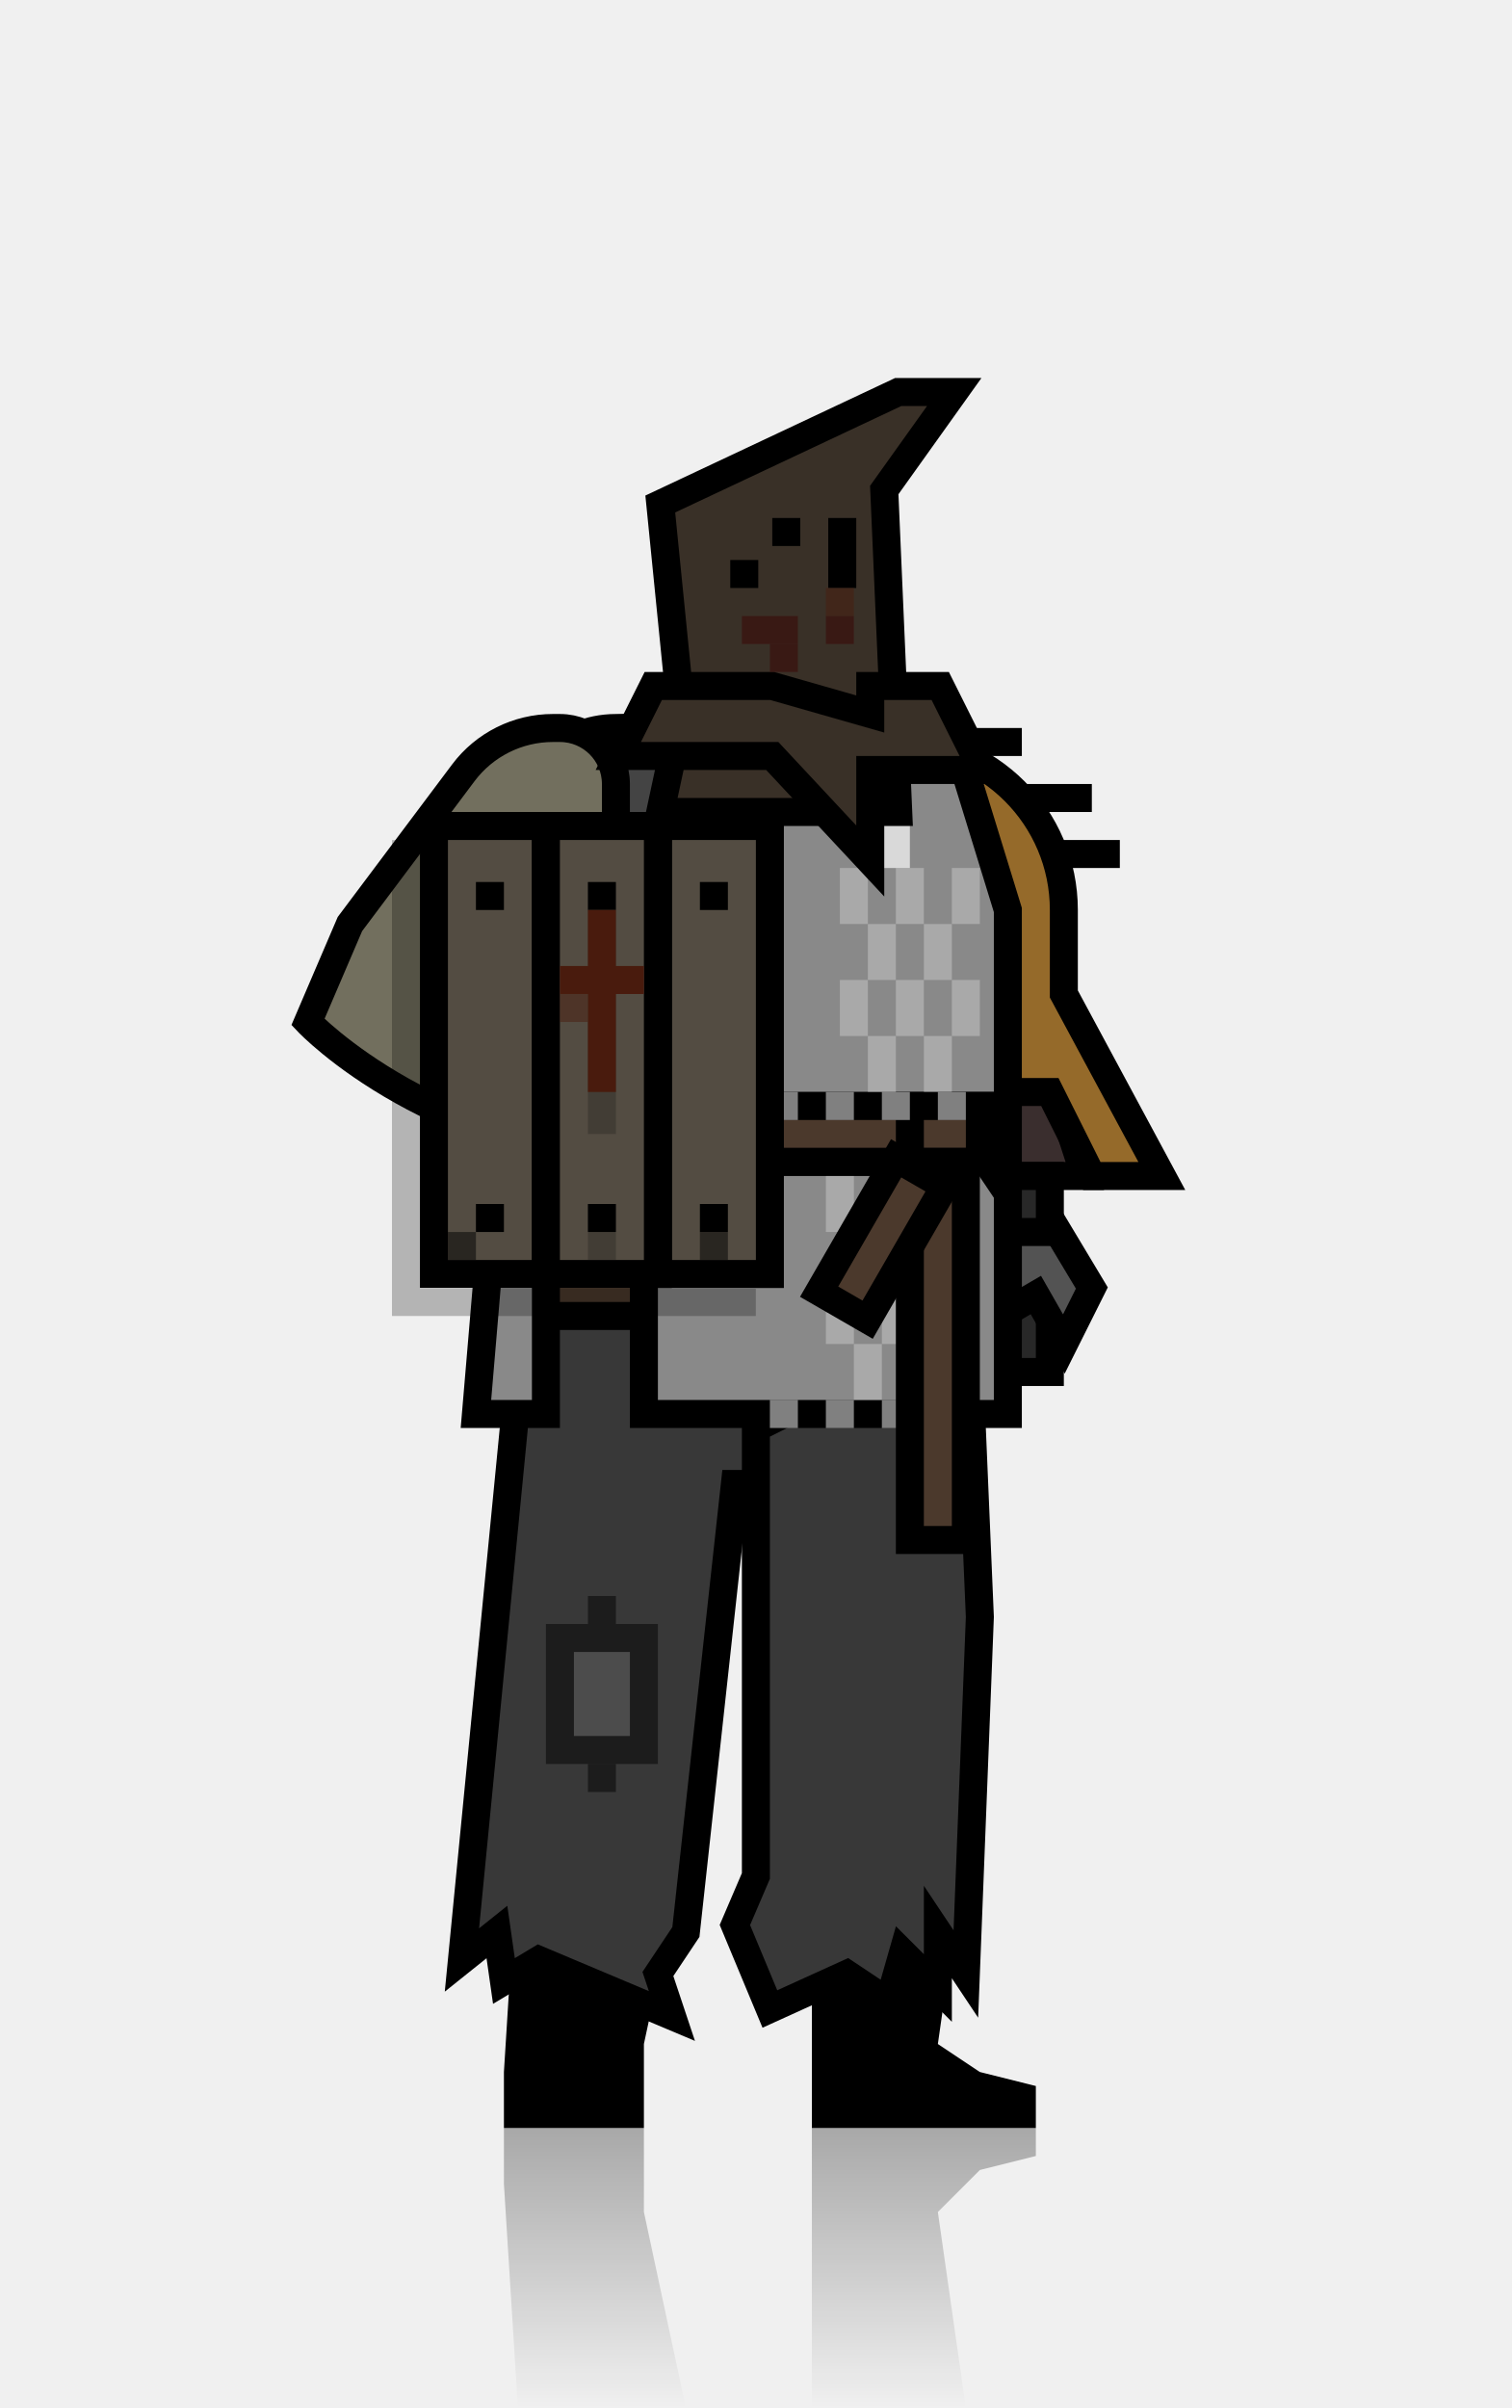
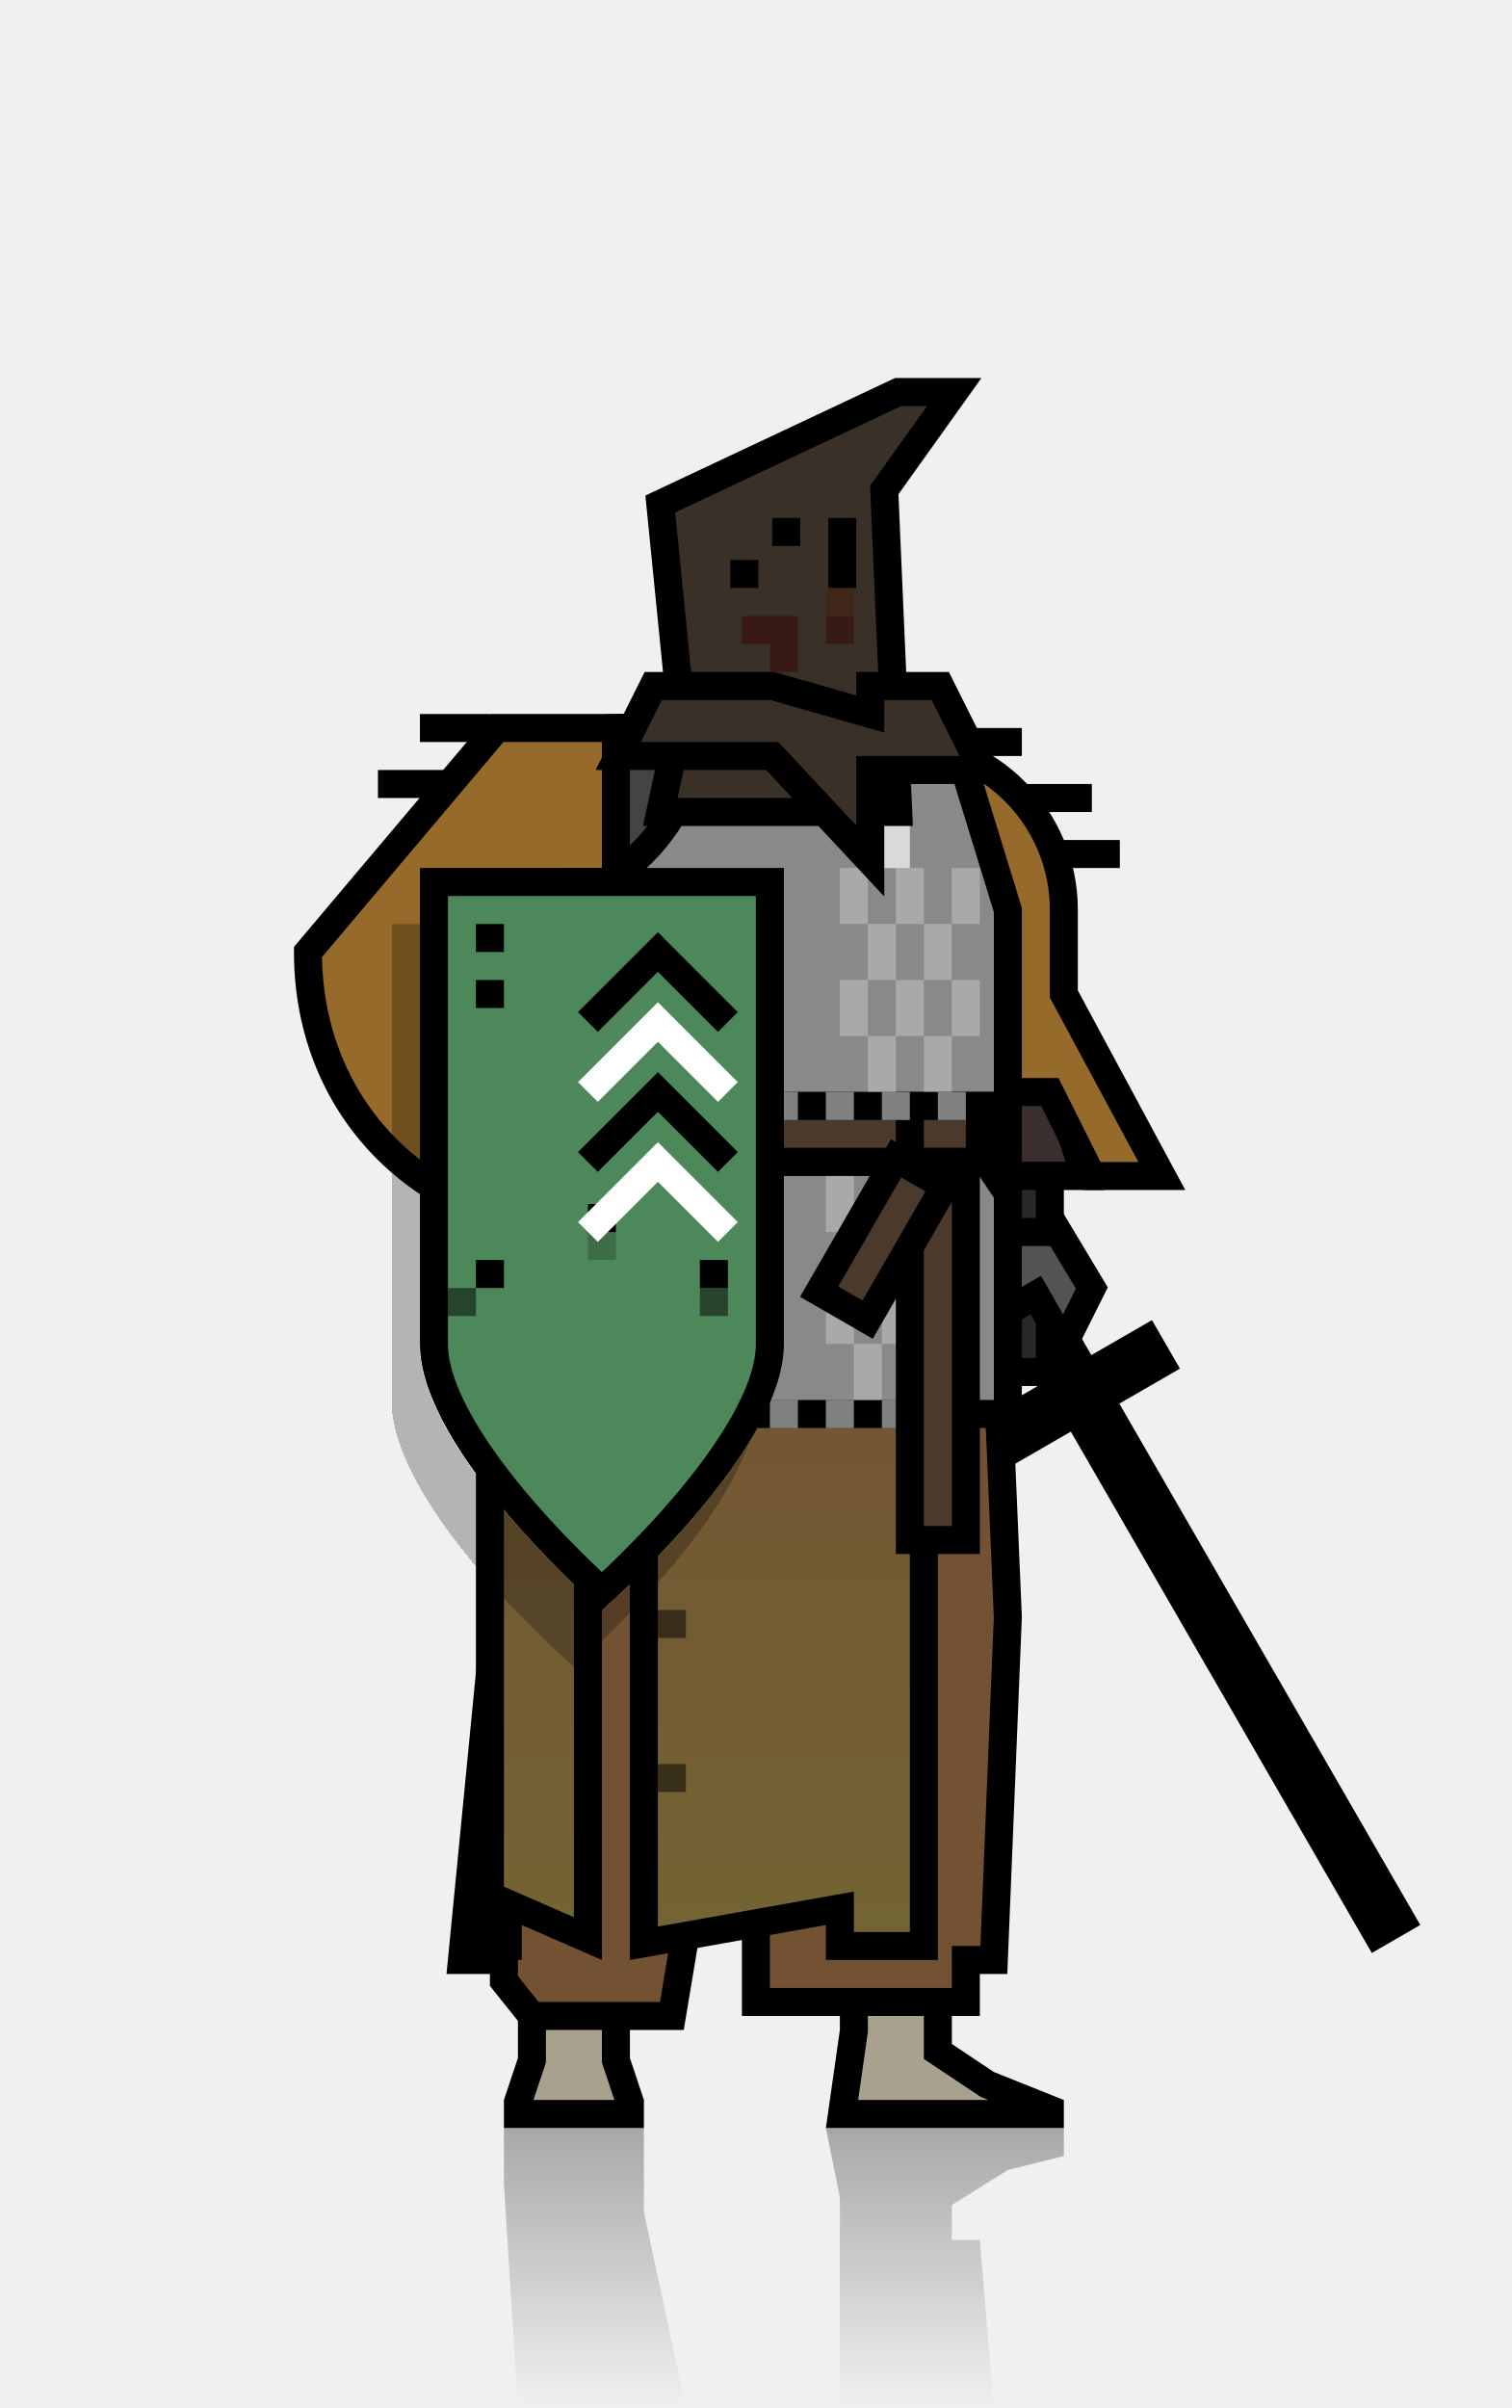
<svg xmlns="http://www.w3.org/2000/svg" width="108" height="172" viewBox="0 0 108 172" fill="none">
  <g clip-path="url(#clip0_376_25147)">
+     <rect x="70" y="91" width="4" height="56" transform="rotate(-30 70 91)" fill="black" />
+     <rect x="82.294" y="94.295" width="4" height="14" transform="rotate(60 82.2939 94.2949)" fill="black" />
    <path d="M71 64H59V84H77.5L71 64Z" fill="#3A2E2E" stroke="black" stroke-width="2" />
    <path d="M76 65C76 58.373 70.627 53 64 53H59V84L64.5 78L67 78L67 84H72V78L75 78L78 84H83L76 71V65Z" fill="#956A2A" stroke="black" stroke-width="2" />
    <rect width="2" height="5" transform="matrix(4.37114e-08 1 1 -4.37114e-08 73 56)" fill="black" />
    <rect width="2" height="5" transform="matrix(4.37114e-08 1 1 -4.37114e-08 75 60)" fill="black" />
    <rect width="2" height="8" transform="matrix(4.37114e-08 1 1 -4.37114e-08 65 52)" fill="black" />
    <path d="M68 88L75 88V98H68L68 88Z" fill="#282828" stroke="black" stroke-width="2" />
    <path d="M68 89L70 87H75L78 92L76 95.999L74 92.5L68 95.999L68 89Z" fill="#282828" />
    <path d="M68 89L70 87H75L78 92L76 95.999L74 92.5L68 95.999L68 89Z" fill="white" fill-opacity="0.2" />
    <path d="M68 89L70 87H75L78 92L76 95.999L74 92.5L68 95.999L68 89Z" stroke="black" stroke-width="2" />
    <path d="M70 84L75 84V88H70L70 84Z" fill="#282828" stroke="black" stroke-width="2" />
-     <path d="M73 149.781L73 151L59 151L59 147.039L59 133L67.847 133L66.01 145.859L65.921 146.482L66.445 146.832L69.445 148.832L69.589 148.928L69.757 148.97L73 149.781Z" fill="black" stroke="black" stroke-width="2" />
-     <path d="M45 146L45 145.894L45.022 145.79L47.763 133L37.94 133L37 148.031L37 151L45 151L45 146Z" fill="black" stroke="black" stroke-width="2" />
-     <path d="M58 92H39L37 99L33 140L35.5 138L36 141.5L38.5 140L48 144L47 141L49 138L52.5 106H58V92Z" fill="#383838" stroke="black" stroke-width="2" />
-     <path d="M57 100.5L54 102V134L52.5 137.5L55 143.5L60.5 141L63.5 143L64.5 139.5L67 142V138L69 141L70 115.5L69 92H57V100.5Z" fill="#383838" stroke="black" stroke-width="2" />
-     <rect opacity="0.5" x="-1" y="1" width="6" height="8" transform="matrix(-1 0 0 1 45 116)" fill="white" fill-opacity="0.2" stroke="black" stroke-width="2" />
-     <rect opacity="0.5" width="2" height="2" transform="matrix(-1 0 0 1 44 114)" fill="black" />
-     <rect opacity="0.5" width="2" height="2" transform="matrix(-1 0 0 1 44 126)" fill="black" />
-     <path opacity="0.3" d="M58 152L74 152L74 154L70 155L67 158L69 172L58 172L58 156.961L58 152Z" fill="url(#paint0_linear_376_25147)" />
+     <path d="M75 150.677L75 151L60.153 151L60.99 145.141L61 145.071L61 145L61 138.5L61 138.424L60.988 138.348L60.166 133L67 133L67 146L67 146.535L67.445 146.832L70.445 148.832L70.532 148.89L70.629 148.928L75 150.677Z" fill="#A8A18E" stroke="black" stroke-width="2" />
+     <path d="M47.613 133L38 133L38 147L38 147.162L37.949 147.316L37 150.162L37 151L45 151L45 150.162L44.051 147.316L44 147.162L44 147L44 144L44 143.838L44.051 143.684L47.613 133Z" fill="#A8A18E" stroke="black" stroke-width="2" />
+     <path d="M58 92H39L37 99L33 140H36V141.5L38 144H48L49 138L52.5 106H58V92Z" fill="#735133" stroke="black" stroke-width="2" />
+     <path d="M59 100.5L56 102L54 134.5V143H69V140H71L72 115.5L71 92H59V100.5Z" fill="#735133" stroke="black" stroke-width="2" />
+     <path opacity="0.3" d="M59 152L76 152L76 154L72 155L68 157.5L68 160L70 160L71 172L60 172L60 156.961L59 152Z" fill="url(#paint0_linear_376_25147)" />
    <path opacity="0.3" d="M46 152L36 152L36 156L37 172L49 172L46 158L46 152Z" fill="url(#paint1_linear_376_25147)" />
+     <path d="M60 137.5V139H66V89H46V138.806L58.824 136.516L60 136.306V137.5Z" fill="url(#paint2_linear_376_25147)" stroke="black" stroke-width="2" />
+     <path d="M42 101V138.472L37.673 136.584L36.273 135.972V137.5V139H35V97.702L38.664 89H46V96.12L42.253 100.336L42 100.62V101Z" fill="url(#paint3_linear_376_25147)" stroke="black" stroke-width="2" />
+     <rect opacity="0.5" width="2" height="2" transform="matrix(-1 0 0 1 49 115)" fill="black" />
+     <rect opacity="0.5" width="2" height="2" transform="matrix(-1 0 0 1 49 126)" fill="black" />
    <path d="M68 52H45C40.582 52 37 55.582 37 60V77L39 79H72V65L68 52Z" fill="#898989" stroke="black" stroke-width="2" />
    <path d="M70 83H39V79H70V83Z" fill="#4B392C" stroke="black" stroke-width="2" />
    <path d="M70 83H65V79H70V83Z" fill="#4B392C" stroke="black" stroke-width="2" />
    <path d="M70 83H39L37 83.688L35 94H72V84.375L70 83Z" fill="#4B392C" stroke="black" stroke-width="2" />
    <path d="M70.487 83H46V88V101H72V85.25L70.487 83Z" fill="#898989" stroke="black" stroke-width="2" />
    <path d="M37 83H41L39 88V101H34L35.25 86.25L37 83Z" fill="#898989" stroke="black" stroke-width="2" />
    <path d="M48.934 56.358C49.51 54.968 49.857 53.496 49.964 52H44C40.134 52 37 55.134 37 59V64.964C38.496 64.857 39.968 64.51 41.358 63.934C43.056 63.231 44.599 62.2 45.9 60.9C47.2 59.599 48.231 58.056 48.934 56.358Z" fill="black" fill-opacity="0.5" stroke="black" stroke-width="2" />
    <rect width="2" height="4" transform="matrix(-1 0 0 1 65 58)" fill="#D9D9D9" />
    <g opacity="0.4">
      <rect width="2" height="4" transform="matrix(-1 0 0 1 68 74)" fill="#D9D9D9" />
      <rect width="2" height="4" transform="matrix(-1 0 0 1 66 70)" fill="#D9D9D9" />
      <rect width="2" height="4" transform="matrix(-1 0 0 1 68 66)" fill="#D9D9D9" />
      <rect width="2" height="4" transform="matrix(-1 0 0 1 64 66)" fill="#D9D9D9" />
      <rect width="2" height="4" transform="matrix(-1 0 0 1 66 62)" fill="#D9D9D9" />
      <rect width="2" height="4" transform="matrix(-1 0 0 1 70 62)" fill="#D9D9D9" />
      <rect width="2" height="4" transform="matrix(-1 0 0 1 62 62)" fill="#D9D9D9" />
      <rect width="2" height="4" transform="matrix(-1 0 0 1 64 74)" fill="#D9D9D9" />
      <rect width="2" height="4" transform="matrix(-1 0 0 1 62 70)" fill="#D9D9D9" />
      <rect width="2" height="4" transform="matrix(-1 0 0 1 70 70)" fill="#D9D9D9" />
    </g>
    <g opacity="0.4">
      <rect width="2" height="4" transform="matrix(-1 0 0 1 67 96)" fill="#D9D9D9" />
      <rect width="2" height="4" transform="matrix(-1 0 0 1 65 92)" fill="#D9D9D9" />
      <rect width="2" height="4" transform="matrix(-1 0 0 1 67 88)" fill="#D9D9D9" />
      <rect width="2" height="4" transform="matrix(-1 0 0 1 63 88)" fill="#D9D9D9" />
      <rect width="2" height="4" transform="matrix(-1 0 0 1 65 84)" fill="#D9D9D9" />
      <rect width="2" height="4" transform="matrix(-1 0 0 1 69 84)" fill="#D9D9D9" />
      <rect width="2" height="4" transform="matrix(-1 0 0 1 61 84)" fill="#D9D9D9" />
      <rect width="2" height="4" transform="matrix(-1 0 0 1 63 96)" fill="#D9D9D9" />
      <rect width="2" height="4" transform="matrix(-1 0 0 1 61 92)" fill="#D9D9D9" />
      <rect width="2" height="4" transform="matrix(-1 0 0 1 69 92)" fill="#D9D9D9" />
    </g>
    <rect opacity="0.5" width="2" height="2" transform="matrix(-1 0 0 1 69 100)" fill="white" />
    <rect opacity="0.5" width="2" height="2" transform="matrix(-1 0 0 1 65 100)" fill="white" />
    <rect opacity="0.5" width="2" height="2" transform="matrix(-1 0 0 1 61 100)" fill="white" />
    <rect opacity="0.5" width="2" height="2" transform="matrix(-1 0 0 1 57 100)" fill="white" />
    <rect opacity="0.5" width="2" height="2" transform="matrix(-1 0 0 1 69 78)" fill="white" />
    <rect opacity="0.5" width="2" height="2" transform="matrix(-1 0 0 1 65 78)" fill="white" />
    <rect opacity="0.5" width="2" height="2" transform="matrix(-1 0 0 1 61 78)" fill="white" />
    <rect opacity="0.5" width="2" height="2" transform="matrix(-1 0 0 1 57 78)" fill="white" />
    <path d="M69 110H65V83H69V110Z" fill="#4B392C" stroke="black" stroke-width="2" />
    <path d="M61.982 94.263L58.518 92.263L64.018 82.736L67.482 84.736L61.982 94.263Z" fill="#4B392C" stroke="black" stroke-width="2" />
-     <path d="M39.5 52C36.982 52 34.611 53.186 33.1 55.2L25 66L22 73C22 73 31.218 82.758 48 83L48 70L41 70V63H44V56C44 53.791 42.209 52 40 52H39.5Z" fill="#726F5E" />
-     <path d="M41 70L48 70L48 83C31.218 82.758 22 73 22 73L25 66L33.1 55.2C34.611 53.186 36.982 52 39.5 52H40C42.209 52 44 53.791 44 56V63H41V70ZM41 70H34" stroke="black" stroke-width="2" />
+     <path d="M35.5 52L22 68C22 79.376 30.528 87.828 42.5 88L48 70L41 70V63H44V52H35.5Z" fill="#956A2A" />
+     <path d="M41 70L48 70L42.5 88C30.528 87.828 22 79.376 22 68L35.5 52H44V63H41V70ZM41 70H34" stroke="black" stroke-width="2" />
+     <path d="M37 75.001L37 69L32.029 69L34.654 75.001L37 75.001Z" fill="#534C42" stroke="black" stroke-width="2" />
+     <rect width="2" height="2" transform="matrix(-1 0 0 1 52 68)" fill="black" />
+     <rect width="5" height="2" transform="matrix(-1 0 0 1 35 51)" fill="black" />
+     <rect width="5" height="2" transform="matrix(-1 0 0 1 32 55)" fill="black" />
    <g filter="url(#filter0_d_376_25147)">
-       <rect x="-1" y="1" width="8" height="32" transform="matrix(-1 0 0 1 54 58)" fill="#534C42" stroke="black" stroke-width="2" />
-       <rect x="-1" y="1" width="8" height="32" transform="matrix(-1 0 0 1 38 58)" fill="#534C42" stroke="black" stroke-width="2" />
-       <rect x="-1" y="1" width="8" height="32" transform="matrix(-1 0 0 1 46 58)" fill="#534C42" stroke="black" stroke-width="2" />
-       <rect width="2" height="2" transform="matrix(-1 0 0 1 52 63)" fill="black" />
-       <rect width="2" height="2" transform="matrix(-1 0 0 1 52 86)" fill="black" />
-       <rect opacity="0.5" width="2" height="2" transform="matrix(-1 0 0 1 52 88)" fill="black" />
+       <path d="M55 63H31V63.028V63.059V63.089V63.12V63.152V63.184V63.216V63.249V63.282V63.316V63.35V63.384V63.419V63.454V63.489V63.525V63.561V63.598V63.635V63.673V63.71V63.749V63.787V63.826V63.865V63.905V63.945V63.986V64.027V64.068V64.109V64.151V64.194V64.236V64.279V64.323V64.366V64.41V64.455V64.5V64.545V64.59V64.636V64.683V64.729V64.776V64.823V64.871V64.919V64.967V65.016V65.065V65.114V65.163V65.213V65.264V65.314V65.365V65.417V65.468V65.52V65.572V65.625V65.678V65.731V65.785V65.838V65.893V65.947V66.002V66.057V66.112V66.168V66.224V66.281V66.337V66.394V66.451V66.509V66.567V66.625V66.683V66.742V66.801V66.86V66.92V66.98V67.04V67.1V67.161V67.222V67.283V67.345V67.407V67.469V67.531V67.594V67.657V67.72V67.783V67.847V67.911V67.975V68.04V68.105V68.17V68.235V68.301V68.367V68.433V68.499V68.566V68.632V68.7V68.767V68.835V68.902V68.97V69.039V69.107V69.176V69.245V69.314V69.384V69.454V69.524V69.594V69.664V69.735V69.806V69.877V69.948V70.02V70.091V70.163V70.236V70.308V70.381V70.454V70.527V70.6V70.673V70.747V70.821V70.895V70.969V71.044V71.119V71.194V71.269V71.344V71.419V71.495V71.571V71.647V71.723V71.8V71.876V71.953V72.03V72.107V72.185V72.262V72.34V72.418V72.496V72.574V72.653V72.731V72.81V72.889V72.968V73.047V73.126V73.206V73.286V73.366V73.446V73.526V73.606V73.687V73.767V73.848V73.929V74.01V74.092V74.173V74.254V74.336V74.418V74.5V74.582V74.664V74.747V74.829V74.912V74.995V75.078V75.16V75.244V75.327V75.41V75.494V75.578V75.661V75.745V75.829V75.913V75.997V76.082V76.166V76.251V76.335V76.42V76.505V76.59V76.675V76.76V76.846V76.931V77.016V77.102V77.188V77.273V77.359V77.445V77.531V77.617V77.703V77.79V77.876V77.962V78.049V78.135V78.222V78.309V78.395V78.482V78.569V78.656V78.743V78.831V78.918V79.005V79.092V79.18V79.267V79.355V79.442V79.53V79.618V79.705V79.793V79.881V79.969V80.057V80.145V80.233V80.321V80.409V80.497V80.585V80.673V80.761V80.85V80.938V81.026V81.115V81.203V81.291V81.38V81.468V81.557V81.645V81.734V81.822V81.911V81.999V82.088V82.177V82.265V82.354V82.442V82.531V82.62V82.708V82.797V82.885V82.974V83.063V83.151V83.24V83.329V83.417V83.506V83.594V83.683V83.771V83.86V83.948V84.037V84.125V84.214V84.302V84.391V84.479V84.567V84.656V84.744V84.832V84.921V85.009V85.097V85.185V85.273V85.361V85.449V85.537V85.625V85.713V85.801V85.888V85.976V86.064V86.151V86.239V86.326V86.414V86.501V86.589V86.676V86.763V86.85V86.937V87.024V87.111V87.198V87.285V87.372V87.458V87.545V87.632V87.718V87.804V87.891V87.977V88.063V88.149V88.235V88.32V88.406V88.492V88.578V88.663V88.748V88.834V88.919V89.004V89.089V89.174V89.258V89.343V89.428V89.512V89.596V89.68V89.765V89.849V89.933V90.016V90.1V90.183V90.267V90.35V90.433V90.516V90.599V90.682V90.764V90.847V90.929V91.012V91.094V91.176V91.257V91.339V91.421V91.502V91.583V91.665V91.746V91.826V91.907V91.987V92.068V92.148V92.228V92.308V92.388V92.467V92.547V92.626V92.705V92.784V92.863V92.941V93.02V93.098V93.176V93.254V93.332V93.409V93.487V93.564V93.641V93.717V93.794V93.871V93.947V94.023V94.099V94.174V94.25V94.325V94.4V94.475V94.55V94.624V94.699V94.773V94.847V94.92V94.994V95.067V95.14V95.213V95.286V95.358V95.43V95.502V95.574V95.646V95.717V95.788V95.859V95.93V96C31 97.683 31.715 99.659 32.901 101.745C34.076 103.813 35.656 105.891 37.258 107.755C38.857 109.615 40.459 111.24 41.663 112.402C42.202 112.921 42.66 113.347 43 113.658C43.34 113.347 43.798 112.921 44.337 112.402C45.541 111.24 47.143 109.615 48.742 107.755C50.344 105.891 51.924 103.813 53.099 101.745C54.285 99.659 55 97.683 55 96L55 74.5L55 65.625L55 63Z" fill="#4C8859" stroke="black" stroke-width="2" />
+       <rect width="2" height="2" transform="matrix(-1 0 0 1 52 90)" fill="black" />
+       <rect opacity="0.5" width="2" height="2" transform="matrix(-1 0 0 1 52 92)" fill="black" />
      <rect opacity="0.2" width="2" height="2" transform="matrix(-1 0 0 1 44 88)" fill="black" />
-       <rect opacity="0.2" width="2" height="16" transform="matrix(-1 0 0 1 44 65)" fill="black" />
-       <rect opacity="0.5" width="2" height="2" transform="matrix(-1 0 0 1 34 88)" fill="black" />
+       <rect opacity="0.5" width="2" height="2" transform="matrix(-1 0 0 1 34 92)" fill="black" />
      <rect width="2" height="2" transform="matrix(-1 0 0 1 44 86)" fill="black" />
-       <rect width="2" height="2" transform="matrix(-1 0 0 1 44 63)" fill="black" />
-       <rect width="2" height="2" transform="matrix(-1 0 0 1 36 63)" fill="black" />
-       <rect width="2" height="2" transform="matrix(-1 0 0 1 36 86)" fill="black" />
-       <rect width="6" height="2" transform="matrix(-1 0 0 1 46 69)" fill="#491B0D" />
-       <rect width="2" height="13" transform="matrix(-1 0 0 1 44 65)" fill="#491B0D" />
-       <rect opacity="0.5" width="2" height="2" transform="matrix(-1 0 0 1 42 71)" fill="#491B0D" />
+       <rect width="2" height="2" transform="matrix(-1 0 0 1 36 66)" fill="black" />
+       <rect width="2" height="2" transform="matrix(-1 0 0 1 36 70)" fill="black" />
+       <path d="M52 83L47 78L42 83" stroke="black" stroke-width="2" />
+       <path d="M52 78L47 73L42 78" stroke="white" stroke-width="2" />
+       <path d="M52 88L47 83L42 88" stroke="white" stroke-width="2" />
+       <path d="M52 73L47 68L42 73" stroke="black" stroke-width="2" />
+       <rect width="2" height="2" transform="matrix(-1 0 0 1 36 90)" fill="black" />
    </g>
    <path d="M64.17 28L47.17 36L48.67 51L47.17 58H64.17L63.17 35L68.17 28H64.17Z" fill="#393027" stroke="black" stroke-width="2" />
    <path d="M70.17 55L67.17 49H62.17V51L55.17 49H46.67L44.17 54H55.17L62.17 61.5V55H70.17Z" fill="#393027" stroke="black" stroke-width="2" />
    <rect width="2" height="5" transform="matrix(-1 0 0 1 61.1699 37)" fill="black" />
    <rect width="2" height="2" transform="matrix(-1 0 0 1 57.1699 37)" fill="black" />
    <rect width="2" height="2" transform="matrix(-1 0 0 1 54.1699 40)" fill="black" />
    <rect opacity="0.5" width="2" height="2" transform="matrix(-1 0 0 1 61 42)" fill="#491B0D" />
    <rect opacity="0.5" width="4" height="2" transform="matrix(-1 0 0 1 57 44)" fill="#3A0202" />
    <rect opacity="0.5" width="2" height="2" transform="matrix(-1 0 0 1 57 46)" fill="#3A0202" />
    <rect opacity="0.5" width="2" height="2" transform="matrix(-1 0 0 1 61 44)" fill="#3A0202" />
  </g>
  <defs>
-     <filter id="filter0_d_376_25147" x="28" y="58" width="28" height="36" filterUnits="userSpaceOnUse" color-interpolation-filters="sRGB">
+     <filter id="filter0_d_376_25147" x="28" y="62" width="28" height="57" filterUnits="userSpaceOnUse" color-interpolation-filters="sRGB">
      <feFlood flood-opacity="0" result="BackgroundImageFix" />
      <feColorMatrix in="SourceAlpha" type="matrix" values="0 0 0 0 0 0 0 0 0 0 0 0 0 0 0 0 0 0 127 0" result="hardAlpha" />
-       <feOffset dx="-2" dy="2" />
+       <feOffset dx="-2" dy="4" />
      <feComposite in2="hardAlpha" operator="out" />
      <feColorMatrix type="matrix" values="0 0 0 0 0 0 0 0 0 0 0 0 0 0 0 0 0 0 0.25 0" />
      <feBlend mode="normal" in2="BackgroundImageFix" result="effect1_dropShadow_376_25147" />
      <feBlend mode="normal" in="SourceGraphic" in2="effect1_dropShadow_376_25147" result="shape" />
    </filter>
-     <linearGradient id="paint0_linear_376_25147" x1="66" y1="152" x2="66" y2="172" gradientUnits="userSpaceOnUse">
+     <linearGradient id="paint0_linear_376_25147" x1="68" y1="152" x2="68" y2="172" gradientUnits="userSpaceOnUse">
      <stop />
      <stop offset="1" stop-opacity="0" />
    </linearGradient>
    <linearGradient id="paint1_linear_376_25147" x1="42.5" y1="152" x2="42.5" y2="172" gradientUnits="userSpaceOnUse">
      <stop />
      <stop offset="1" stop-opacity="0" />
    </linearGradient>
+     <linearGradient id="paint2_linear_376_25147" x1="56" y1="88" x2="56" y2="140" gradientUnits="userSpaceOnUse">
+       <stop stop-color="#735133" />
+       <stop offset="1" stop-color="#736533" />
+     </linearGradient>
+     <linearGradient id="paint3_linear_376_25147" x1="38.5" y1="88" x2="38.5" y2="140" gradientUnits="userSpaceOnUse">
+       <stop stop-color="#735133" />
+       <stop offset="1" stop-color="#736533" />
+     </linearGradient>
    <clipPath id="clip0_376_25147">
      <rect width="108" height="172" fill="white" />
    </clipPath>
  </defs>
</svg>
